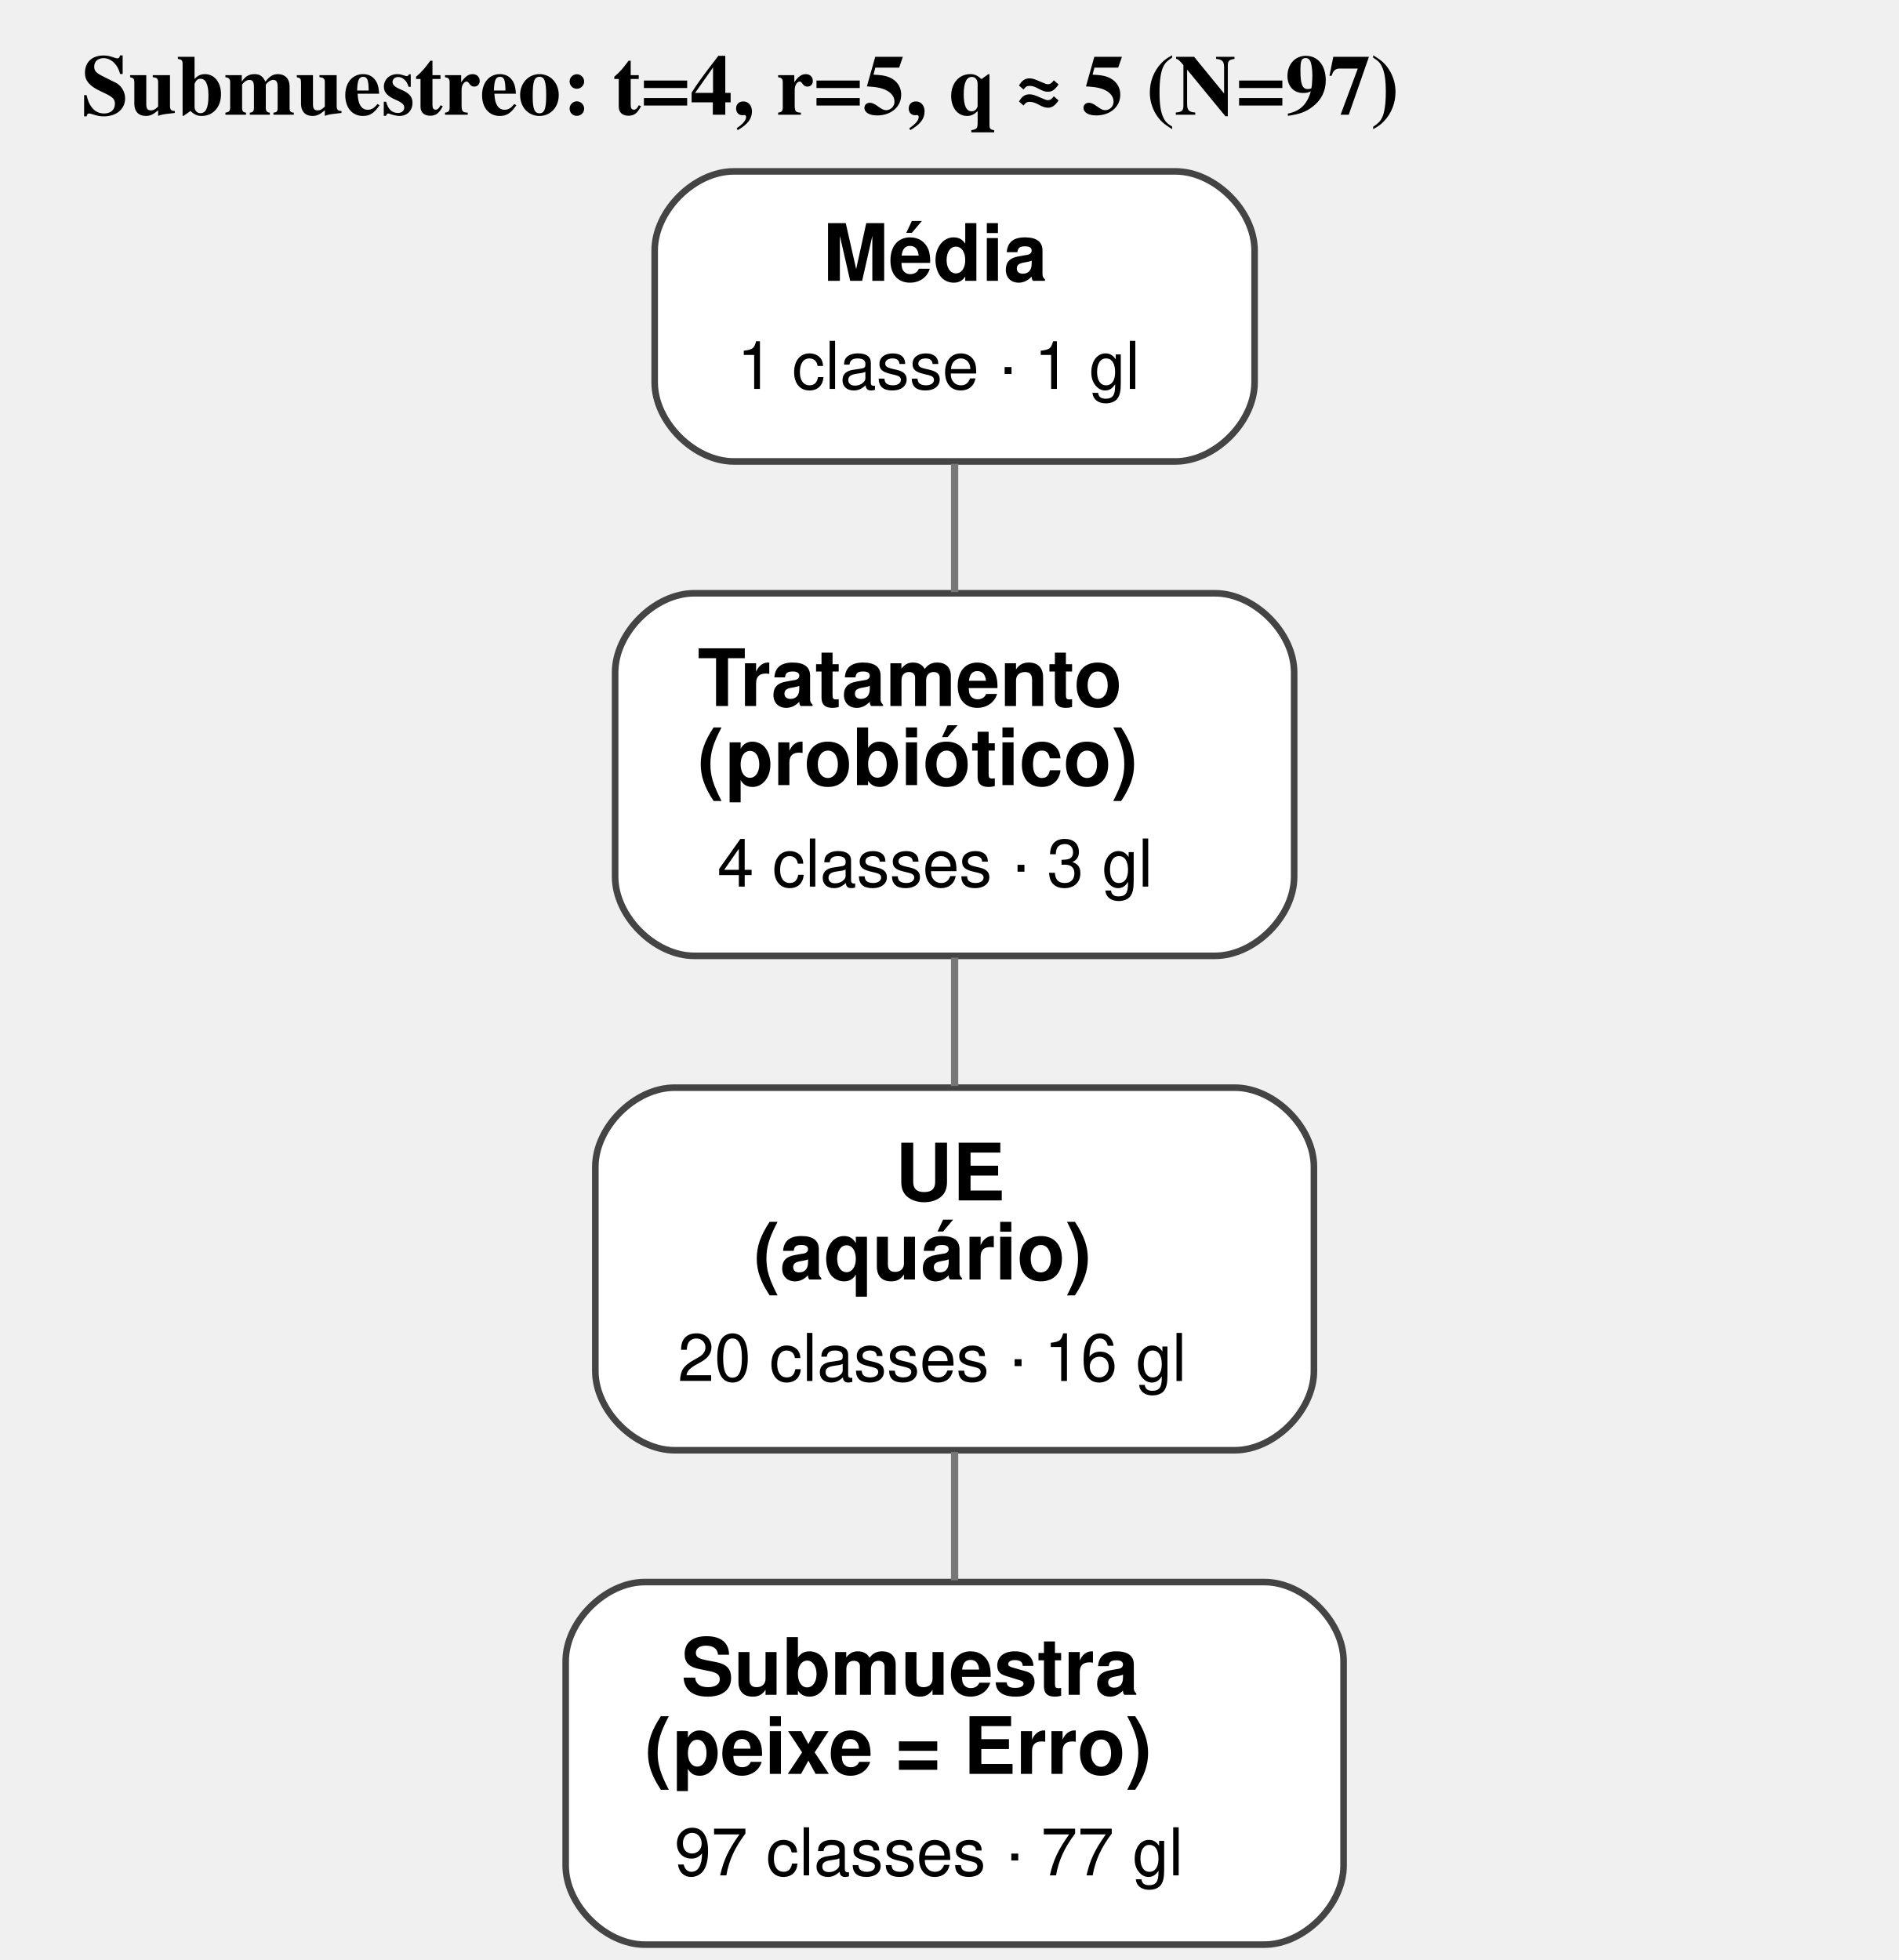
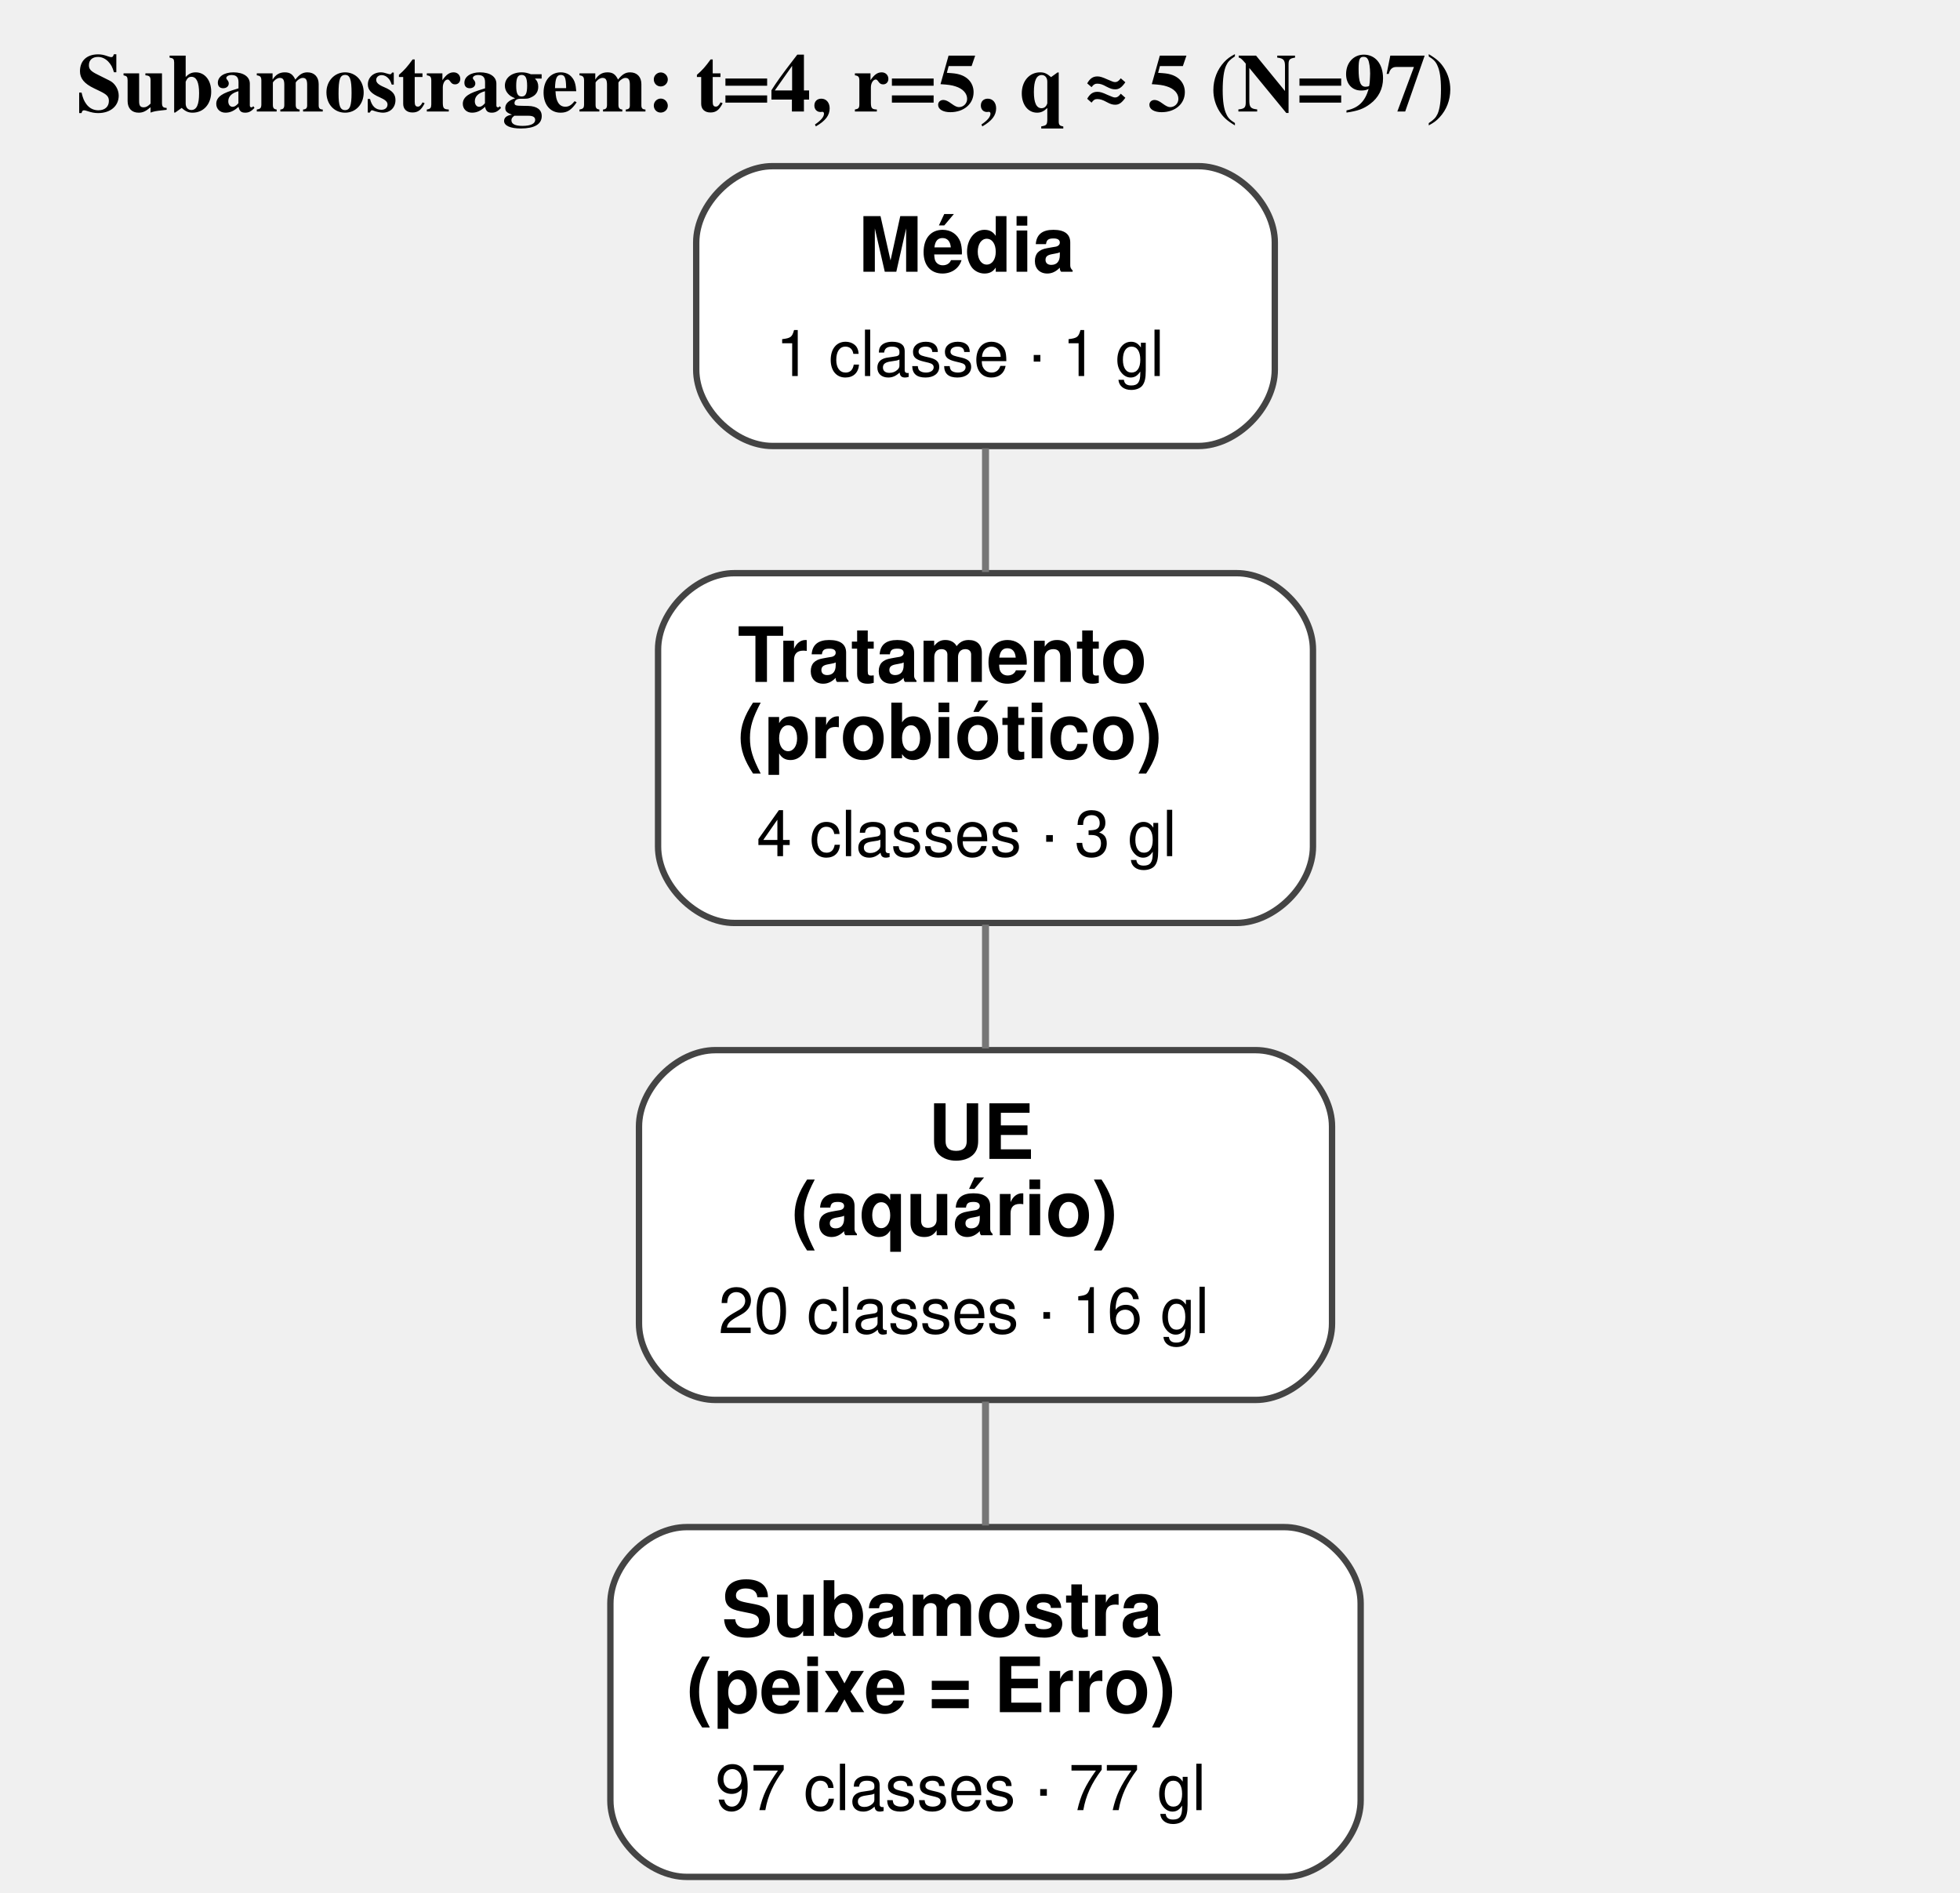
- <svg xmlns="http://www.w3.org/2000/svg" width="216pt" height="223pt" viewBox="0.00 0.00 215.54 223.00">
+ <svg xmlns="http://www.w3.org/2000/svg" width="231pt" height="223pt" viewBox="0.00 0.00 231.20 223.00">
  <g id="graph0" class="graph" transform="scale(0.75 0.75) rotate(0) translate(4 295)">
-     <text text-anchor="start" x="8" y="-277.6" font-family="Times,serif" font-weight="bold" font-size="13.00">Submuestreo: t=4, r=5, q≈5 (N=97)</text>
+     <text text-anchor="start" x="8" y="-277.6" font-family="Times,serif" font-weight="bold" font-size="13.00">Subamostragem: t=4, r=5, q≈5 (N=97)</text>
    <g id="node1" class="node">
-       <path fill="white" stroke="#444444" d="M174,-269C174,-269 107,-269 107,-269 101,-269 95,-263 95,-257 95,-257 95,-237 95,-237 95,-231 101,-225 107,-225 107,-225 174,-225 174,-225 180,-225 186,-231 186,-237 186,-237 186,-257 186,-257 186,-263 180,-269 174,-269" />
-       <text text-anchor="start" x="120.5" y="-252.4" font-family="Helvetica,sans-Serif" font-weight="bold" font-size="12.00">Média</text>
-       <text text-anchor="start" x="107.5" y="-236" font-family="Helvetica,sans-Serif" font-size="10.00">1 classe · 1 gl</text>
+       <path fill="white" stroke="#444444" d="M184.5,-269C184.5,-269 117.5,-269 117.5,-269 111.5,-269 105.5,-263 105.5,-257 105.5,-257 105.5,-237 105.5,-237 105.5,-231 111.5,-225 117.5,-225 117.5,-225 184.5,-225 184.5,-225 190.5,-225 196.5,-231 196.5,-237 196.5,-237 196.5,-257 196.5,-257 196.5,-263 190.5,-269 184.5,-269" />
+       <text text-anchor="start" x="131" y="-252.4" font-family="Helvetica,sans-Serif" font-weight="bold" font-size="12.00">Média</text>
+       <text text-anchor="start" x="118" y="-236" font-family="Helvetica,sans-Serif" font-size="10.00">1 classe · 1 gl</text>
    </g>
    <g id="node2" class="node">
-       <path fill="white" stroke="#444444" d="M180,-205C180,-205 101,-205 101,-205 95,-205 89,-199 89,-193 89,-193 89,-162 89,-162 89,-156 95,-150 101,-150 101,-150 180,-150 180,-150 186,-150 192,-156 192,-162 192,-162 192,-193 192,-193 192,-199 186,-205 180,-205" />
-       <text text-anchor="start" x="101.5" y="-187.9" font-family="Helvetica,sans-Serif" font-weight="bold" font-size="12.00">Tratamento</text>
-       <text text-anchor="start" x="101.5" y="-175.9" font-family="Helvetica,sans-Serif" font-weight="bold" font-size="12.00">(probiótico)</text>
-       <text text-anchor="start" x="104.5" y="-160.5" font-family="Helvetica,sans-Serif" font-size="10.00">4 classes · 3 gl</text>
+       <path fill="white" stroke="#444444" d="M190.5,-205C190.5,-205 111.5,-205 111.5,-205 105.5,-205 99.5,-199 99.5,-193 99.5,-193 99.5,-162 99.5,-162 99.5,-156 105.5,-150 111.5,-150 111.5,-150 190.5,-150 190.5,-150 196.5,-150 202.5,-156 202.5,-162 202.5,-162 202.5,-193 202.5,-193 202.5,-199 196.5,-205 190.5,-205" />
+       <text text-anchor="start" x="112" y="-187.9" font-family="Helvetica,sans-Serif" font-weight="bold" font-size="12.00">Tratamento</text>
+       <text text-anchor="start" x="112" y="-175.9" font-family="Helvetica,sans-Serif" font-weight="bold" font-size="12.00">(probiótico)</text>
+       <text text-anchor="start" x="115" y="-160.5" font-family="Helvetica,sans-Serif" font-size="10.00">4 classes · 3 gl</text>
    </g>
    <g id="edge1" class="edge">
-       <path fill="none" stroke="#777777" stroke-width="1.1" d="M140.5,-224.64C140.5,-218.46 140.5,-211.64 140.5,-205.18" />
+       <path fill="none" stroke="#777777" stroke-width="1.1" d="M151,-224.64C151,-218.46 151,-211.64 151,-205.18" />
    </g>
    <g id="node3" class="node">
-       <path fill="white" stroke="#444444" d="M183,-130C183,-130 98,-130 98,-130 92,-130 86,-124 86,-118 86,-118 86,-87 86,-87 86,-81 92,-75 98,-75 98,-75 183,-75 183,-75 189,-75 195,-81 195,-87 195,-87 195,-118 195,-118 195,-124 189,-130 183,-130" />
-       <text text-anchor="start" x="131.5" y="-112.9" font-family="Helvetica,sans-Serif" font-weight="bold" font-size="12.00">UE</text>
-       <text text-anchor="start" x="110" y="-100.9" font-family="Helvetica,sans-Serif" font-weight="bold" font-size="12.00">(aquário)</text>
-       <text text-anchor="start" x="98.5" y="-85.5" font-family="Helvetica,sans-Serif" font-size="10.00">20 classes · 16 gl</text>
+       <path fill="white" stroke="#444444" d="M193.5,-130C193.5,-130 108.5,-130 108.5,-130 102.5,-130 96.5,-124 96.5,-118 96.5,-118 96.5,-87 96.5,-87 96.5,-81 102.5,-75 108.5,-75 108.5,-75 193.5,-75 193.5,-75 199.5,-75 205.5,-81 205.5,-87 205.5,-87 205.5,-118 205.5,-118 205.5,-124 199.5,-130 193.5,-130" />
+       <text text-anchor="start" x="142" y="-112.9" font-family="Helvetica,sans-Serif" font-weight="bold" font-size="12.00">UE</text>
+       <text text-anchor="start" x="120.5" y="-100.9" font-family="Helvetica,sans-Serif" font-weight="bold" font-size="12.00">(aquário)</text>
+       <text text-anchor="start" x="109" y="-85.5" font-family="Helvetica,sans-Serif" font-size="10.00">20 classes · 16 gl</text>
    </g>
    <g id="edge2" class="edge">
-       <path fill="none" stroke="#777777" stroke-width="1.1" d="M140.5,-149.73C140.5,-143.38 140.5,-136.61 140.5,-130.26" />
+       <path fill="none" stroke="#777777" stroke-width="1.1" d="M151,-149.73C151,-143.38 151,-136.61 151,-130.26" />
    </g>
    <g id="node4" class="node">
-       <path fill="white" stroke="#444444" d="M187.5,-55C187.5,-55 93.5,-55 93.5,-55 87.5,-55 81.5,-49 81.5,-43 81.5,-43 81.5,-12 81.5,-12 81.5,-6 87.5,0 93.5,0 93.5,0 187.5,0 187.5,0 193.5,0 199.5,-6 199.5,-12 199.5,-12 199.5,-43 199.5,-43 199.5,-49 193.5,-55 187.5,-55" />
-       <text text-anchor="start" x="99" y="-37.9" font-family="Helvetica,sans-Serif" font-weight="bold" font-size="12.00">Submuestra</text>
-       <text text-anchor="start" x="93.5" y="-25.9" font-family="Helvetica,sans-Serif" font-weight="bold" font-size="12.00">(peixe = Erro)</text>
-       <text text-anchor="start" x="98" y="-10.5" font-family="Helvetica,sans-Serif" font-size="10.00">97 classes · 77 gl</text>
+       <path fill="white" stroke="#444444" d="M198,-55C198,-55 104,-55 104,-55 98,-55 92,-49 92,-43 92,-43 92,-12 92,-12 92,-6 98,0 104,0 104,0 198,0 198,0 204,0 210,-6 210,-12 210,-12 210,-43 210,-43 210,-49 204,-55 198,-55" />
+       <text text-anchor="start" x="109.5" y="-37.9" font-family="Helvetica,sans-Serif" font-weight="bold" font-size="12.00">Subamostra</text>
+       <text text-anchor="start" x="104" y="-25.9" font-family="Helvetica,sans-Serif" font-weight="bold" font-size="12.00">(peixe = Erro)</text>
+       <text text-anchor="start" x="108.5" y="-10.5" font-family="Helvetica,sans-Serif" font-size="10.00">97 classes · 77 gl</text>
    </g>
    <g id="edge3" class="edge">
-       <path fill="none" stroke="#777777" stroke-width="1.1" d="M140.5,-74.73C140.5,-68.38 140.5,-61.61 140.5,-55.26" />
+       <path fill="none" stroke="#777777" stroke-width="1.1" d="M151,-74.73C151,-68.38 151,-61.61 151,-55.26" />
    </g>
  </g>
</svg>
